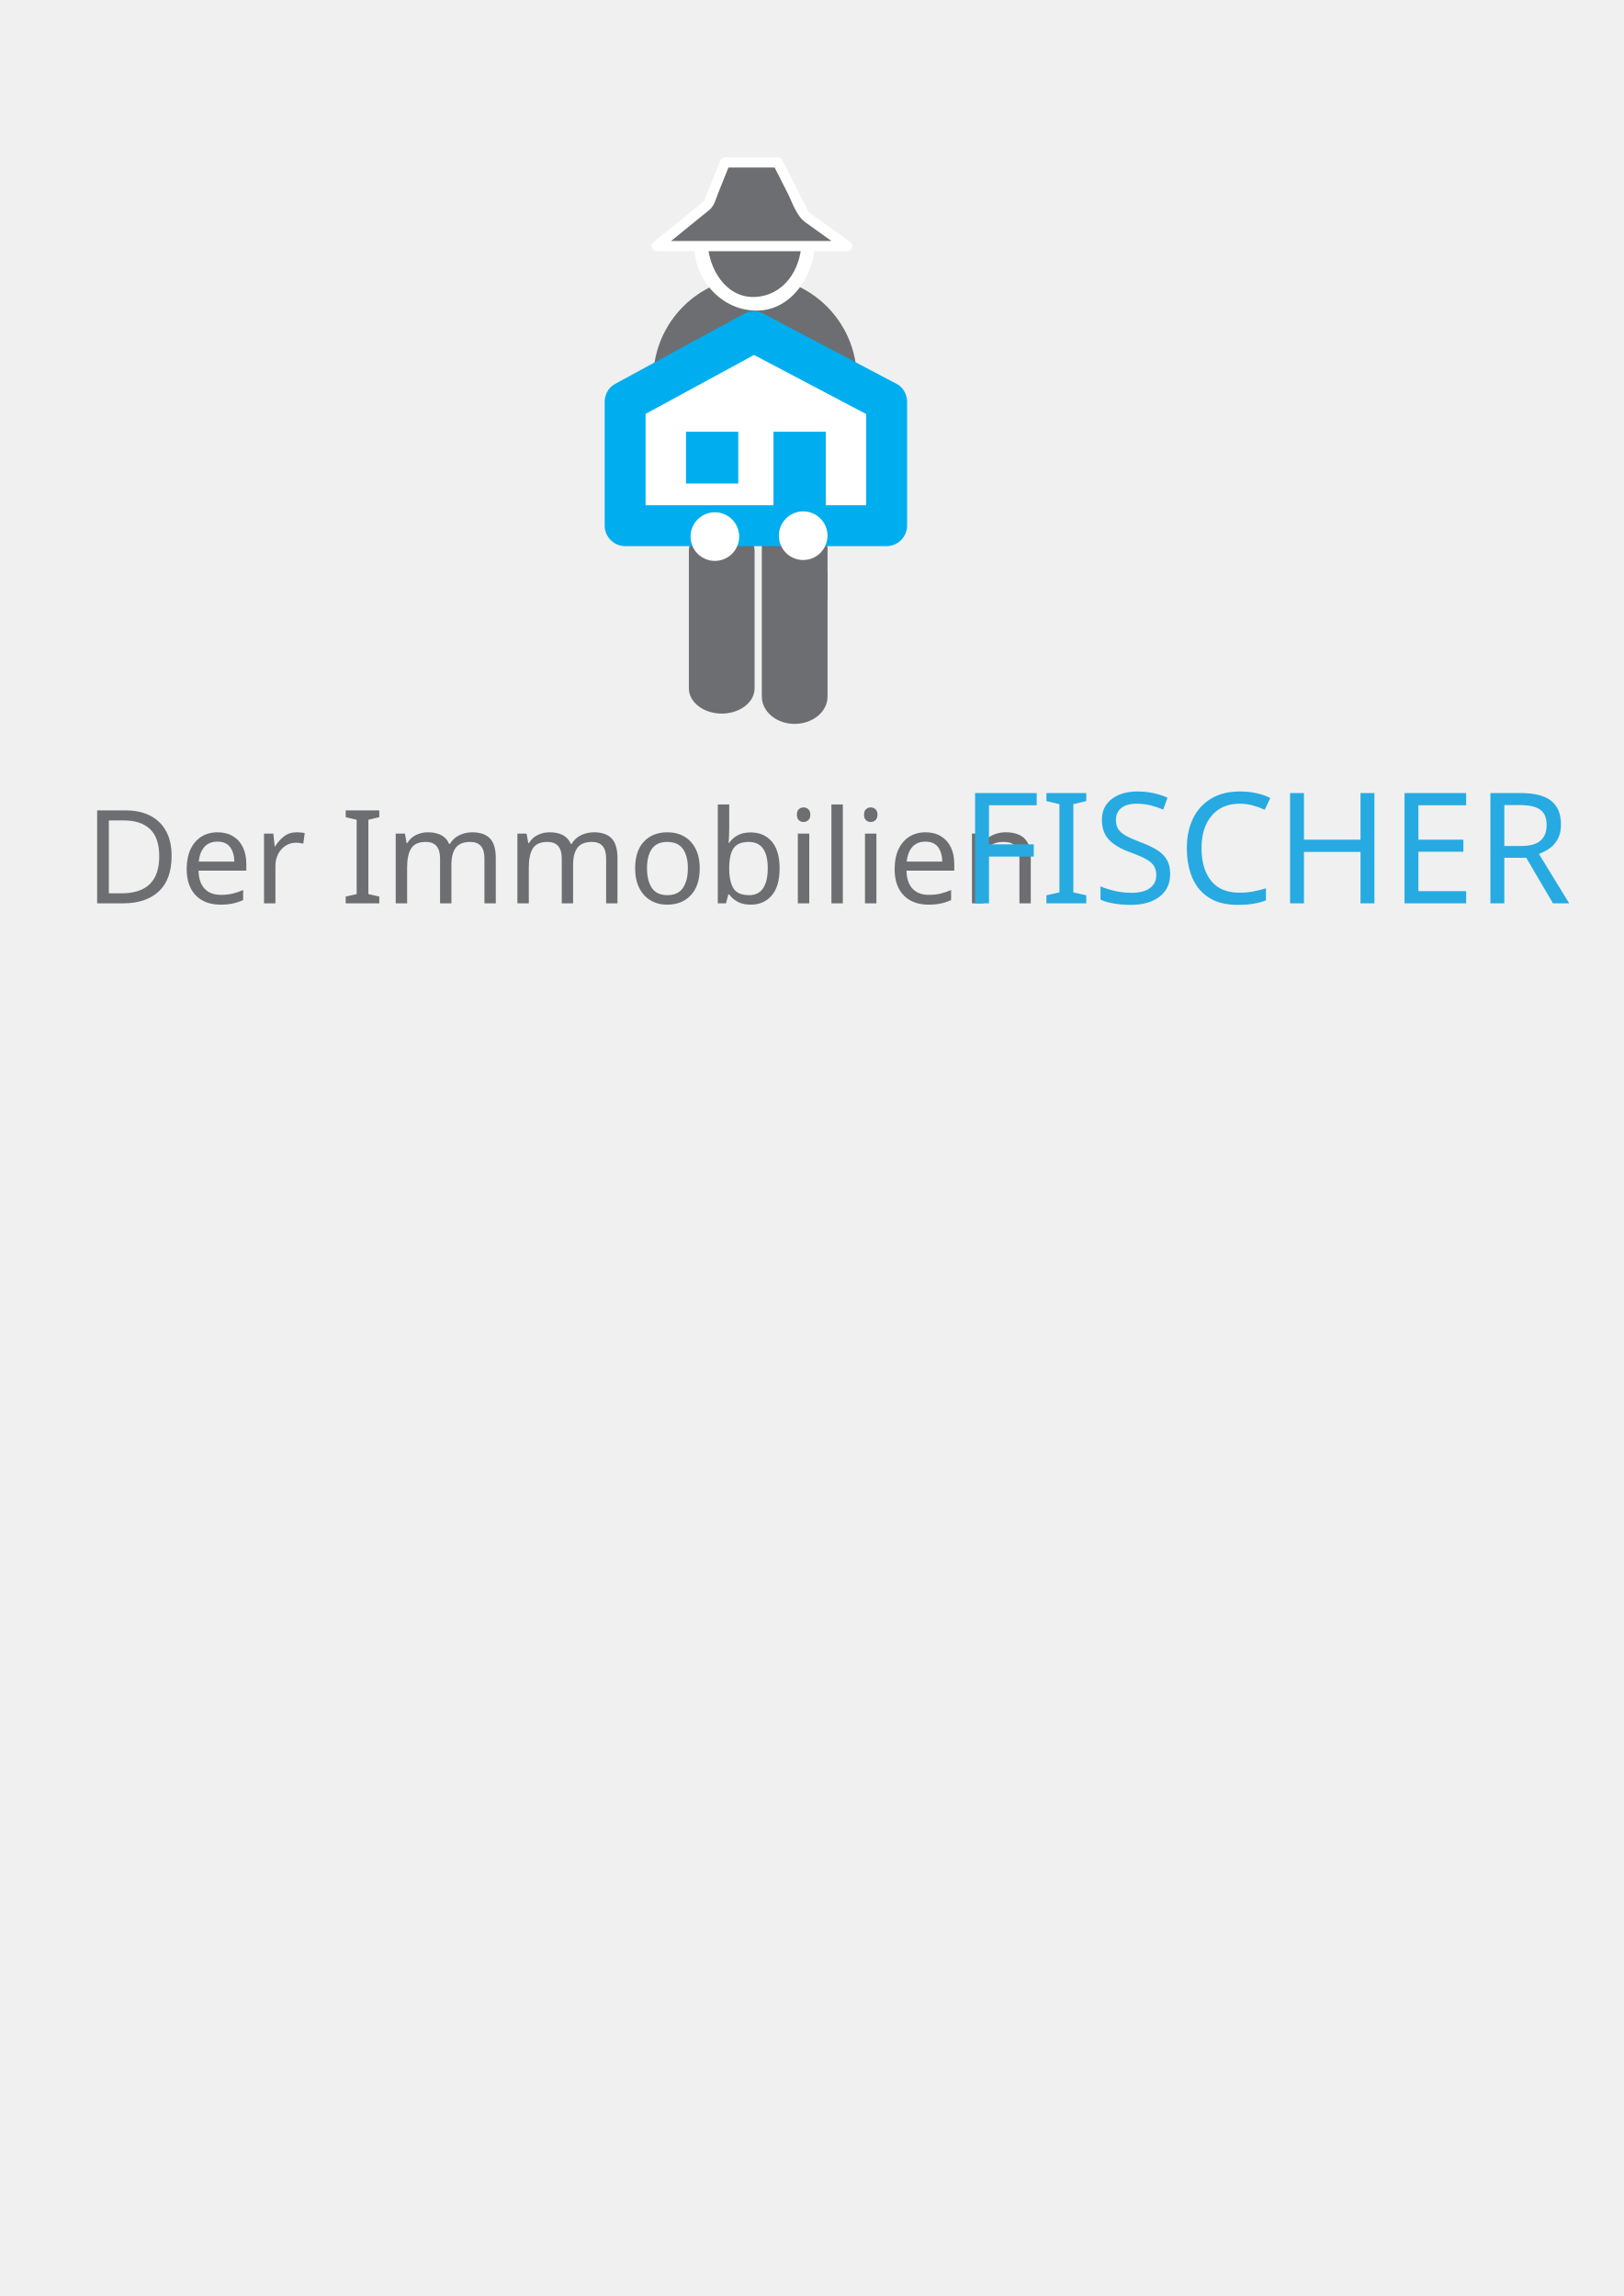
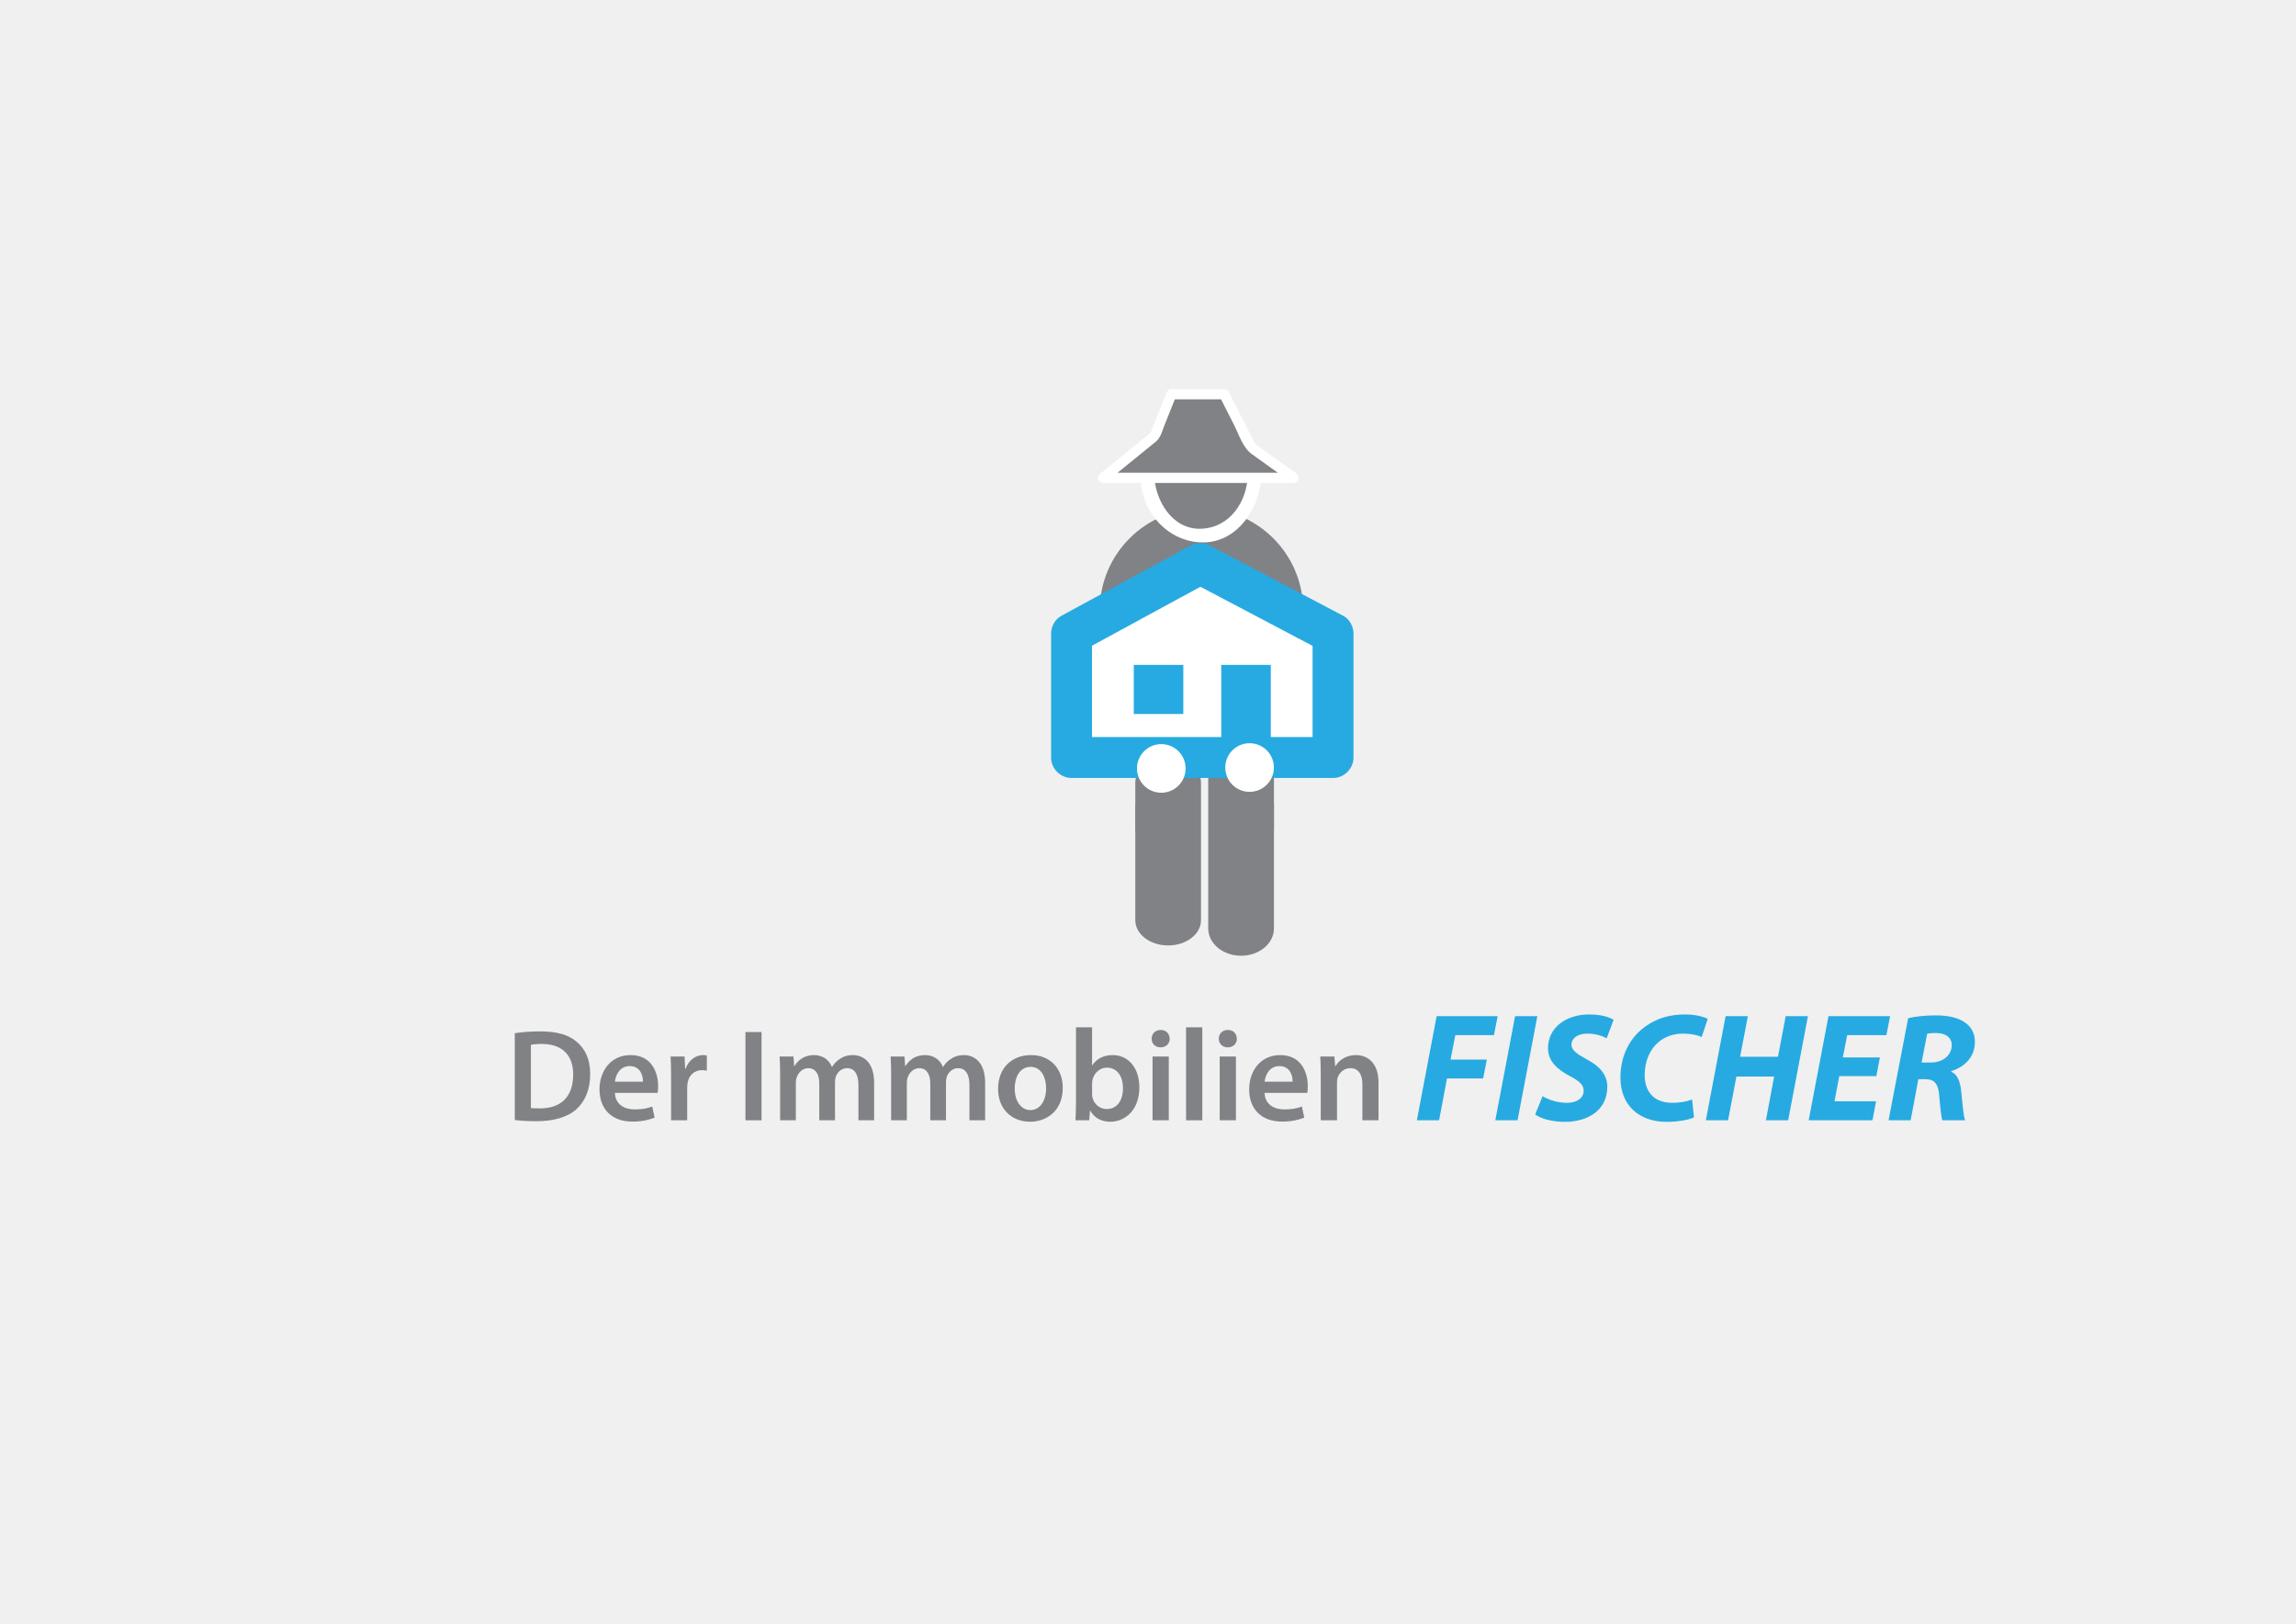
- <svg xmlns="http://www.w3.org/2000/svg" version="1.1" id="Layer_1" x="0px" y="0px" width="595.28px" height="841.89px" viewBox="0 0 595.28 841.89" enable-background="new 0 0 595.28 841.89" xml:space="preserve">
+ <svg xmlns="http://www.w3.org/2000/svg" version="1.1" id="Layer_1" x="0px" y="0px" width="841.89px" height="595.28px" viewBox="0 0 841.89 595.28" enable-background="new 0 0 841.89 595.28" xml:space="preserve">
  <g>
-     <path fill="#6D6E71" d="M303.391,255.413c0,5.534-5.394,10.019-12.048,10.019l0,0c-6.654,0-12.049-4.485-12.049-10.019v-54.524   c0-5.534,5.395-10.018,12.049-10.018l0,0c6.654,0,12.048,4.484,12.048,10.018V255.413z" />
-     <ellipse fill="#6D6E71" cx="276.816" cy="138.88" rx="37.312" ry="37.412" />
-     <path fill="#6D6E71" d="M276.646,252.396c0,5.113-5.394,9.257-12.048,9.257l0,0c-6.655,0-12.049-4.145-12.049-9.257v-50.38   c0-5.113,5.394-9.258,12.049-9.258l0,0c6.654,0,12.048,4.145,12.048,9.258V252.396z" />
    <g>
-       <polyline fill="#FFFFFF" points="276.374,121.651 229.178,147.306 229.178,192.758 325.06,192.758 325.06,147.306     276.374,121.651   " />
+       <path fill="#808285" d="M467.125,340.375c0,5.535-5.394,10.02-12.047,10.02l0,0c-6.654,0-12.049-4.484-12.049-10.02v-54.523    c0-5.534,5.395-10.019,12.049-10.019l0,0c6.653,0,12.047,4.484,12.047,10.019V340.375z" />
+       <ellipse fill="#808285" cx="440.552" cy="223.844" rx="37.312" ry="37.412" />
+       <path fill="#808285" d="M440.381,337.359c0,5.111-5.394,9.256-12.047,9.256l0,0c-6.655,0-12.049-4.145-12.049-9.256v-50.38    c0-5.113,5.394-9.258,12.049-9.258l0,0c6.653,0,12.047,4.145,12.047,9.258V337.359z" />
      <g>
-         <path fill="#00AEEF" d="M272.589,115.175c-15.732,8.551-31.464,17.103-47.196,25.654c-2.3,1.25-3.714,3.897-3.714,6.476     c0,15.151,0,30.301,0,45.452c0,4.088,3.412,7.5,7.5,7.5c31.96,0,63.921,0,95.881,0c4.089,0,7.5-3.412,7.5-7.5     c0-15.151,0-30.301,0-45.452c0-2.552-1.407-5.26-3.715-6.476c-16.229-8.551-32.457-17.103-48.686-25.654     c-8.549-4.505-16.131,8.441-7.57,12.952c16.229,8.551,32.457,17.103,48.686,25.654c-1.238-2.159-2.477-4.317-3.715-6.476     c0,15.151,0,30.301,0,45.452c2.5-2.5,5-5,7.5-7.5c-31.96,0-63.921,0-95.881,0c2.5,2.5,5,5,7.5,7.5c0-15.151,0-30.301,0-45.452     c-1.238,2.159-2.477,4.317-3.714,6.476c15.731-8.551,31.464-17.103,47.195-25.654     C288.659,123.507,281.088,110.555,272.589,115.175L272.589,115.175z" />
+         <polyline fill="#FFFFFF" points="440.109,206.615 392.913,232.269 392.913,277.721 488.795,277.721 488.795,232.269      440.109,206.615    " />
+         <g>
+           <path fill="#27AAE1" d="M436.324,200.139c-15.732,8.551-31.464,17.103-47.196,25.654c-2.301,1.25-3.715,3.897-3.715,6.476      c0,15.151,0,30.301,0,45.452c0,4.088,3.412,7.5,7.5,7.5c31.961,0,63.921,0,95.882,0c4.089,0,7.5-3.412,7.5-7.5      c0-15.151,0-30.301,0-45.452c0-2.552-1.407-5.26-3.715-6.476c-16.229-8.551-32.457-17.103-48.686-25.654      c-8.549-4.505-16.131,8.441-7.57,12.952c16.229,8.551,32.457,17.103,48.686,25.654c-1.238-2.159-2.477-4.317-3.715-6.476      c0,15.151,0,30.301,0,45.452c2.5-2.5,5-5,7.5-7.5c-31.961,0-63.921,0-95.882,0c2.5,2.5,5,5,7.5,7.5c0-15.151,0-30.301,0-45.452      c-1.238,2.159-2.477,4.317-3.715,6.476c15.732-8.551,31.465-17.103,47.196-25.654      C452.395,208.471,444.824,195.519,436.324,200.139L436.324,200.139z" />
+         </g>
      </g>
-     </g>
-     <circle fill="#FFFFFF" stroke="#FFFFFF" stroke-width="0.75" stroke-miterlimit="10" cx="262.082" cy="196.753" r="8.541" />
-     <rect x="252.597" y="210.261" fill="#6D6E71" width="21.755" height="9.485" />
-     <rect x="252" y="158.797" fill="#00AEEF" stroke="#00AEEF" stroke-miterlimit="10" width="18.162" height="17.999" />
-     <rect x="284.075" y="158.797" fill="#00AEEF" stroke="#00AEEF" stroke-miterlimit="10" width="18.161" height="38.054" />
-     <circle fill="#FFFFFF" stroke="#FFFFFF" stroke-width="0.75" stroke-miterlimit="10" cx="294.458" cy="196.427" r="8.542" />
-     <rect x="280.668" y="209.934" fill="#6D6E71" width="22.722" height="9.486" />
-     <g>
+       <circle fill="#FFFFFF" stroke="#FFFFFF" stroke-width="0.75" stroke-miterlimit="10" cx="425.817" cy="281.717" r="8.541" />
+       <rect x="416.332" y="295.224" fill="#808285" width="21.756" height="9.485" />
+       <rect x="415.735" y="243.761" fill="#27AAE1" width="18.161" height="18" />
+       <rect x="447.811" y="243.761" fill="#27AAE1" width="18.16" height="38.054" />
+       <circle fill="#FFFFFF" stroke="#FFFFFF" stroke-width="0.75" stroke-miterlimit="10" cx="458.193" cy="281.391" r="8.541" />
+       <rect x="444.403" y="294.897" fill="#808285" width="22.722" height="9.486" />
      <g>
-         <ellipse fill="#6D6E71" cx="276.647" cy="89.108" rx="19.665" ry="22.278" />
        <g>
-           <path fill="#FFFFFF" d="M293.812,89.108c-0.283,9.899-6.567,19.39-17.165,19.778c-10.587,0.388-16.898-10.473-17.164-19.778      c-0.283-9.895,6.987-19.405,17.164-19.778C287.234,68.942,293.546,79.803,293.812,89.108c0.092,3.217,5.092,3.226,5,0      c-0.363-12.707-8.793-24.288-22.165-24.778c-13.36-0.49-21.823,12.827-22.164,24.778c-0.363,12.701,9.324,24.307,22.164,24.778      c13.361,0.49,21.824-12.826,22.165-24.778C298.904,85.882,293.903,85.891,293.812,89.108z" />
+           <ellipse fill="#808285" cx="440.382" cy="174.071" rx="19.665" ry="22.278" />
+           <g>
+             <path fill="#FFFFFF" d="M457.547,174.071c-0.283,9.899-6.568,19.39-17.166,19.778c-10.586,0.388-16.898-10.473-17.164-19.778       c-0.282-9.895,6.987-19.405,17.164-19.778C450.969,153.905,457.281,164.766,457.547,174.071c0.092,3.217,5.092,3.226,5,0       c-0.363-12.707-8.793-24.288-22.166-24.778c-13.359-0.49-21.822,12.827-22.164,24.778       c-0.363,12.701,9.324,24.307,22.164,24.778c13.361,0.49,21.824-12.826,22.166-24.778       C462.639,170.845,457.639,170.854,457.547,174.071z" />
+           </g>
+         </g>
+       </g>
+       <g>
+         <polygon fill="#808285" points="429.527,144.52 448.878,144.52 458.789,164.023 474.363,175.196 404.515,175.196      423.393,159.857    " />
+         <g>
+           <path fill="#FFFFFF" d="M429.527,146.395c5.561,0,11.121,0,16.682,0c0.808,0,1.615,0,2.422,0c-0.878,0-1.762-1.696-0.758,0.279      c1.521,2.996,3.044,5.991,4.566,8.987c1.855,3.651,3.221,8.416,6.632,10.863c4.782,3.43,9.563,6.86,14.345,10.291      c0.316-1.165,0.631-2.33,0.947-3.494c-23.283,0-46.566,0-69.849,0c0.442,1.067,0.884,2.134,1.326,3.201      c5.979-4.858,11.958-9.716,17.937-14.574c1.859-1.511,2.36-3.936,3.236-6.124c1.44-3.602,2.881-7.204,4.322-10.805      c0.898-2.247-2.729-3.213-3.616-0.997c-1.325,3.313-2.65,6.626-3.976,9.939c-0.639,1.596-1.277,3.192-1.916,4.789      c-0.487,1.217,0.367-0.323,0.079-0.088c-0.39,0.316-0.779,0.633-1.169,0.95c-5.85,4.753-11.699,9.506-17.549,14.259      c-1.321,1.073-0.188,3.201,1.326,3.201c23.282,0,46.565,0,69.849,0c1.988,0,2.394-2.456,0.945-3.494      c-2.729-1.958-5.459-3.917-8.189-5.875c-1.699-1.22-3.4-2.439-5.1-3.659c-0.606-0.435-1.213-0.87-1.819-1.305      c-1.015-0.729,0.349,0.618,0.103,0.133c-3.269-6.433-6.537-12.865-9.806-19.297c-0.294-0.579-0.989-0.929-1.619-0.929      c-6.45,0-12.899,0-19.351,0C427.109,142.645,427.109,146.395,429.527,146.395z" />
        </g>
      </g>
    </g>
-     <g>
-       <polygon fill="#6D6E71" points="265.793,59.557 285.143,59.557 295.054,79.06 310.628,90.232 240.78,90.232 259.657,74.894   " />
-       <g>
-         <path fill="#FFFFFF" d="M265.793,61.432c5.561,0,11.121,0,16.681,0c0.808,0,1.615,0,2.422,0c-0.878,0-1.762-1.696-0.759,0.279     c1.522,2.996,3.044,5.991,4.567,8.987c1.855,3.652,3.221,8.416,6.632,10.863c4.782,3.43,9.564,6.86,14.345,10.291     c0.315-1.165,0.631-2.33,0.946-3.494c-23.283,0-46.565,0-69.848,0c0.442,1.067,0.884,2.134,1.326,3.201     c5.979-4.858,11.958-9.716,17.937-14.574c1.86-1.511,2.361-3.936,3.236-6.124c1.441-3.602,2.882-7.204,4.323-10.805     c0.899-2.247-2.729-3.213-3.616-0.997c-1.325,3.313-2.65,6.626-3.976,9.939c-0.639,1.596-1.277,3.192-1.916,4.789     c-0.487,1.217,0.367-0.323,0.079-0.088c-0.39,0.316-0.779,0.633-1.169,0.95c-5.85,4.753-11.699,9.506-17.549,14.259     c-1.321,1.073-0.188,3.201,1.326,3.201c23.283,0,46.565,0,69.848,0c1.989,0,2.394-2.456,0.946-3.494     c-2.729-1.958-5.46-3.917-8.189-5.875c-1.7-1.22-3.4-2.439-5.101-3.659c-0.606-0.435-1.212-0.87-1.818-1.305     c-1.016-0.729,0.349,0.618,0.102,0.133c-3.269-6.433-6.537-12.865-9.806-19.297c-0.294-0.579-0.989-0.929-1.619-0.929     c-6.45,0-12.9,0-19.35,0C263.375,57.682,263.375,61.432,265.793,61.432z" />
-       </g>
-     </g>
-     <text transform="matrix(1 0 0 1 30.9883 331.2314)">
-       <tspan x="0" y="0" fill="#6D6E71" font-family="'MyriadPro-Semibold'" font-size="47.711">Der Immobilien</tspan>
-       <tspan x="320.991" y="0" fill="#27AAE1" font-family="'MyriadPro-BoldIt'" font-size="56.633">FISCHER</tspan>
-     </text>
+     <path fill="#808285" d="M188.761,378.793c2.592-0.432,5.905-0.672,9.409-0.672c6.049,0,10.225,1.248,13.201,3.744   c3.121,2.545,5.041,6.385,5.041,11.906c0,5.76-1.968,10.08-5.041,12.864c-3.216,2.929-8.353,4.417-14.641,4.417   c-3.456,0-6.048-0.192-7.969-0.433V378.793z M194.666,406.204c0.816,0.144,2.064,0.144,3.264,0.144   c7.681,0.049,12.241-4.176,12.241-12.385c0.048-7.152-4.081-11.232-11.473-11.232c-1.872,0-3.216,0.144-4.032,0.336V406.204z" />
+     <path fill="#808285" d="M225.482,400.684c0.144,4.225,3.456,6.049,7.201,6.049c2.736,0,4.704-0.385,6.48-1.057l0.864,4.08   c-2.016,0.816-4.8,1.44-8.161,1.44c-7.584,0-12.049-4.656-12.049-11.81c0-6.48,3.937-12.576,11.425-12.576   c7.585,0,10.081,6.24,10.081,11.377c0,1.104-0.096,1.968-0.192,2.496H225.482z M235.755,396.555   c0.048-2.16-0.912-5.712-4.849-5.712c-3.648,0-5.185,3.312-5.424,5.712H235.755z" />
+     <path fill="#808285" d="M246.073,394.875c0-3.168-0.048-5.424-0.192-7.537h5.137l0.192,4.465h0.192   c1.152-3.313,3.889-4.992,6.385-4.992c0.576,0,0.912,0.048,1.392,0.144v5.569c-0.48-0.097-1.008-0.193-1.728-0.193   c-2.833,0-4.752,1.824-5.281,4.465c-0.096,0.528-0.192,1.152-0.192,1.824v12.098h-5.904V394.875z" />
+     <path fill="#808285" d="M279.24,378.361v32.355h-5.905v-32.355H279.24z" />
+     <path fill="#808285" d="M286.055,394.299c0-2.688-0.048-4.944-0.192-6.961h5.089l0.24,3.457h0.144   c1.152-1.824,3.264-3.984,7.201-3.984c3.072,0,5.472,1.729,6.48,4.32h0.096c0.816-1.297,1.776-2.256,2.88-2.929   c1.296-0.911,2.785-1.392,4.705-1.392c3.888,0,7.825,2.641,7.825,10.129v13.777h-5.761v-12.914c0-3.888-1.344-6.191-4.176-6.191   c-2.016,0-3.504,1.439-4.128,3.119c-0.144,0.576-0.288,1.297-0.288,1.969v14.018h-5.761V397.18c0-3.265-1.296-5.568-4.032-5.568   c-2.208,0-3.696,1.728-4.225,3.359c-0.24,0.576-0.336,1.248-0.336,1.92v13.826h-5.76V394.299z" />
+     <path fill="#808285" d="M326.759,394.299c0-2.688-0.048-4.944-0.192-6.961h5.088l0.24,3.457h0.144   c1.152-1.824,3.264-3.984,7.201-3.984c3.072,0,5.473,1.729,6.48,4.32h0.096c0.816-1.297,1.776-2.256,2.88-2.929   c1.296-0.911,2.785-1.392,4.705-1.392c3.888,0,7.825,2.641,7.825,10.129v13.777h-5.76v-12.914c0-3.888-1.344-6.191-4.177-6.191   c-2.016,0-3.504,1.439-4.128,3.119c-0.144,0.576-0.288,1.297-0.288,1.969v14.018h-5.761V397.18c0-3.265-1.296-5.568-4.032-5.568   c-2.208,0-3.696,1.728-4.225,3.359c-0.24,0.576-0.336,1.248-0.336,1.92v13.826h-5.76V394.299z" />
+     <path fill="#808285" d="M389.688,398.811c0,8.594-6.048,12.434-12.001,12.434c-6.625,0-11.713-4.561-11.713-12.049   c0-7.681,5.041-12.385,12.097-12.385C385.032,386.811,389.688,391.707,389.688,398.811z M372.071,399.051   c0,4.513,2.208,7.922,5.808,7.922c3.36,0,5.713-3.313,5.713-8.018c0-3.648-1.632-7.824-5.665-7.824   C373.751,391.131,372.071,395.163,372.071,399.051z" />
+     <path fill="#808285" d="M394.342,410.717c0.096-1.584,0.192-4.177,0.192-6.577v-27.507h5.904v13.922h0.096   c1.44-2.256,3.984-3.744,7.488-3.744c5.712,0,9.792,4.752,9.746,11.857c0,8.4-5.329,12.576-10.609,12.576   c-3.024,0-5.712-1.152-7.393-4.032h-0.096l-0.288,3.505H394.342z M400.438,401.067c0,0.479,0.048,0.96,0.144,1.392   c0.624,2.354,2.688,4.129,5.232,4.129c3.696,0,5.953-2.977,5.953-7.681c0-4.128-1.968-7.489-5.905-7.489   c-2.4,0-4.56,1.729-5.232,4.32c-0.096,0.433-0.192,0.961-0.192,1.537V401.067z" />
+     <path fill="#808285" d="M428.902,380.81c0,1.776-1.296,3.169-3.36,3.169c-1.969,0-3.265-1.393-3.265-3.169   c0-1.824,1.345-3.216,3.313-3.216C427.606,377.594,428.854,378.985,428.902,380.81z M422.614,410.717v-23.379h5.951v23.379H422.614   z" />
+     <path fill="#808285" d="M434.901,376.633h5.952v34.084h-5.952V376.633z" />
+     <path fill="#808285" d="M453.526,380.81c0,1.776-1.297,3.169-3.361,3.169c-1.968,0-3.264-1.393-3.264-3.169   c0-1.824,1.344-3.216,3.313-3.216C452.229,377.594,453.478,378.985,453.526,380.81z M447.237,410.717v-23.379h5.952v23.379H447.237   z" />
+     <path fill="#808285" d="M463.7,400.684c0.145,4.225,3.457,6.049,7.201,6.049c2.736,0,4.705-0.385,6.48-1.057l0.865,4.08   c-2.018,0.816-4.801,1.44-8.162,1.44c-7.584,0-12.049-4.656-12.049-11.81c0-6.48,3.938-12.576,11.426-12.576   c7.584,0,10.08,6.24,10.08,11.377c0,1.104-0.096,1.968-0.191,2.496H463.7z M473.974,396.555c0.049-2.16-0.912-5.712-4.848-5.712   c-3.648,0-5.186,3.312-5.426,5.712H473.974z" />
+     <path fill="#808285" d="M484.292,394.299c0-2.688-0.047-4.944-0.191-6.961h5.186l0.287,3.505h0.145   c1.008-1.824,3.553-4.032,7.439-4.032c4.08,0,8.305,2.641,8.305,10.033v13.873h-5.904v-13.201c0-3.361-1.248-5.904-4.465-5.904   c-2.352,0-3.984,1.68-4.607,3.455c-0.191,0.529-0.24,1.248-0.24,1.921v13.729h-5.953V394.299z" />
+     <path fill="#27AAE1" d="M526.78,372.541h22.373l-1.359,6.967h-14.16l-1.756,8.949h13.311l-1.359,6.91h-13.254l-2.889,15.35h-8.156   L526.78,372.541z" />
+     <path fill="#27AAE1" d="M563.706,372.541l-7.25,38.176H548.3l7.25-38.176H563.706z" />
+     <path fill="#27AAE1" d="M565.63,401.881c2.266,1.359,5.494,2.436,9.006,2.436c3.172,0,6.061-1.473,6.061-4.475   c0-2.152-1.643-3.568-5.154-5.381c-4.078-2.209-7.93-5.154-7.93-10.139c0-7.703,6.74-12.404,15.066-12.404   c4.645,0,7.363,1.02,9.006,1.926l-2.549,6.797c-1.246-0.68-3.965-1.756-7.137-1.699c-3.795,0-5.777,1.926-5.777,4.021   c0,2.209,2.322,3.568,5.551,5.381c4.645,2.436,7.59,5.551,7.59,10.082c0,8.496-7.023,12.857-15.52,12.857   c-5.324,0-9.119-1.359-10.932-2.719L565.63,401.881z" />
+     <path fill="#27AAE1" d="M621.134,409.641c-2.039,0.906-5.494,1.643-10.082,1.643c-10.082,0-16.879-6.117-16.879-16.199   c0-8.553,3.852-15.236,9.629-19.088c3.965-2.775,8.666-4.078,14.047-4.078c4.135,0,7.25,0.963,8.326,1.643l-2.209,6.627   c-1.133-0.566-3.625-1.246-6.91-1.246s-6.4,1.02-8.723,2.945c-3.229,2.605-5.268,6.967-5.268,12.291   c0,6.061,3.398,10.139,10.139,10.139c2.662,0,5.324-0.453,7.25-1.246L621.134,409.641z" />
+     <path fill="#27AAE1" d="M640.897,372.541l-2.832,14.896h13.877l2.832-14.896h8.156l-7.25,38.176h-8.156l3.002-16.029h-13.82   l-3.059,16.029h-8.156l7.25-38.176H640.897z" />
+     <path fill="#27AAE1" d="M688.017,394.518h-13.594l-1.756,9.232h15.236l-1.303,6.967h-23.393l7.25-38.176h22.6l-1.359,6.967h-14.387   l-1.586,8.156h13.594L688.017,394.518z" />
+     <path fill="#27AAE1" d="M699.681,373.277c2.549-0.623,6.4-1.02,10.195-1.02c3.625,0,7.363,0.566,10.025,2.209   c2.492,1.473,4.248,3.908,4.248,7.477c0,5.664-3.795,9.176-8.666,10.762v0.227c2.266,0.963,3.229,3.512,3.625,6.967   c0.453,4.248,0.793,9.232,1.473,10.818h-8.383c-0.34-1.02-0.736-4.305-1.133-9.006c-0.34-4.645-1.926-6.061-5.154-6.061h-2.492   l-2.832,15.066h-8.1L699.681,373.277z M704.608,389.533h3.398c4.418,0,7.646-2.662,7.646-6.4c0-3.059-2.605-4.418-5.834-4.418   c-1.529,0-2.492,0.113-3.172,0.283L704.608,389.533z" />
  </g>
</svg>
